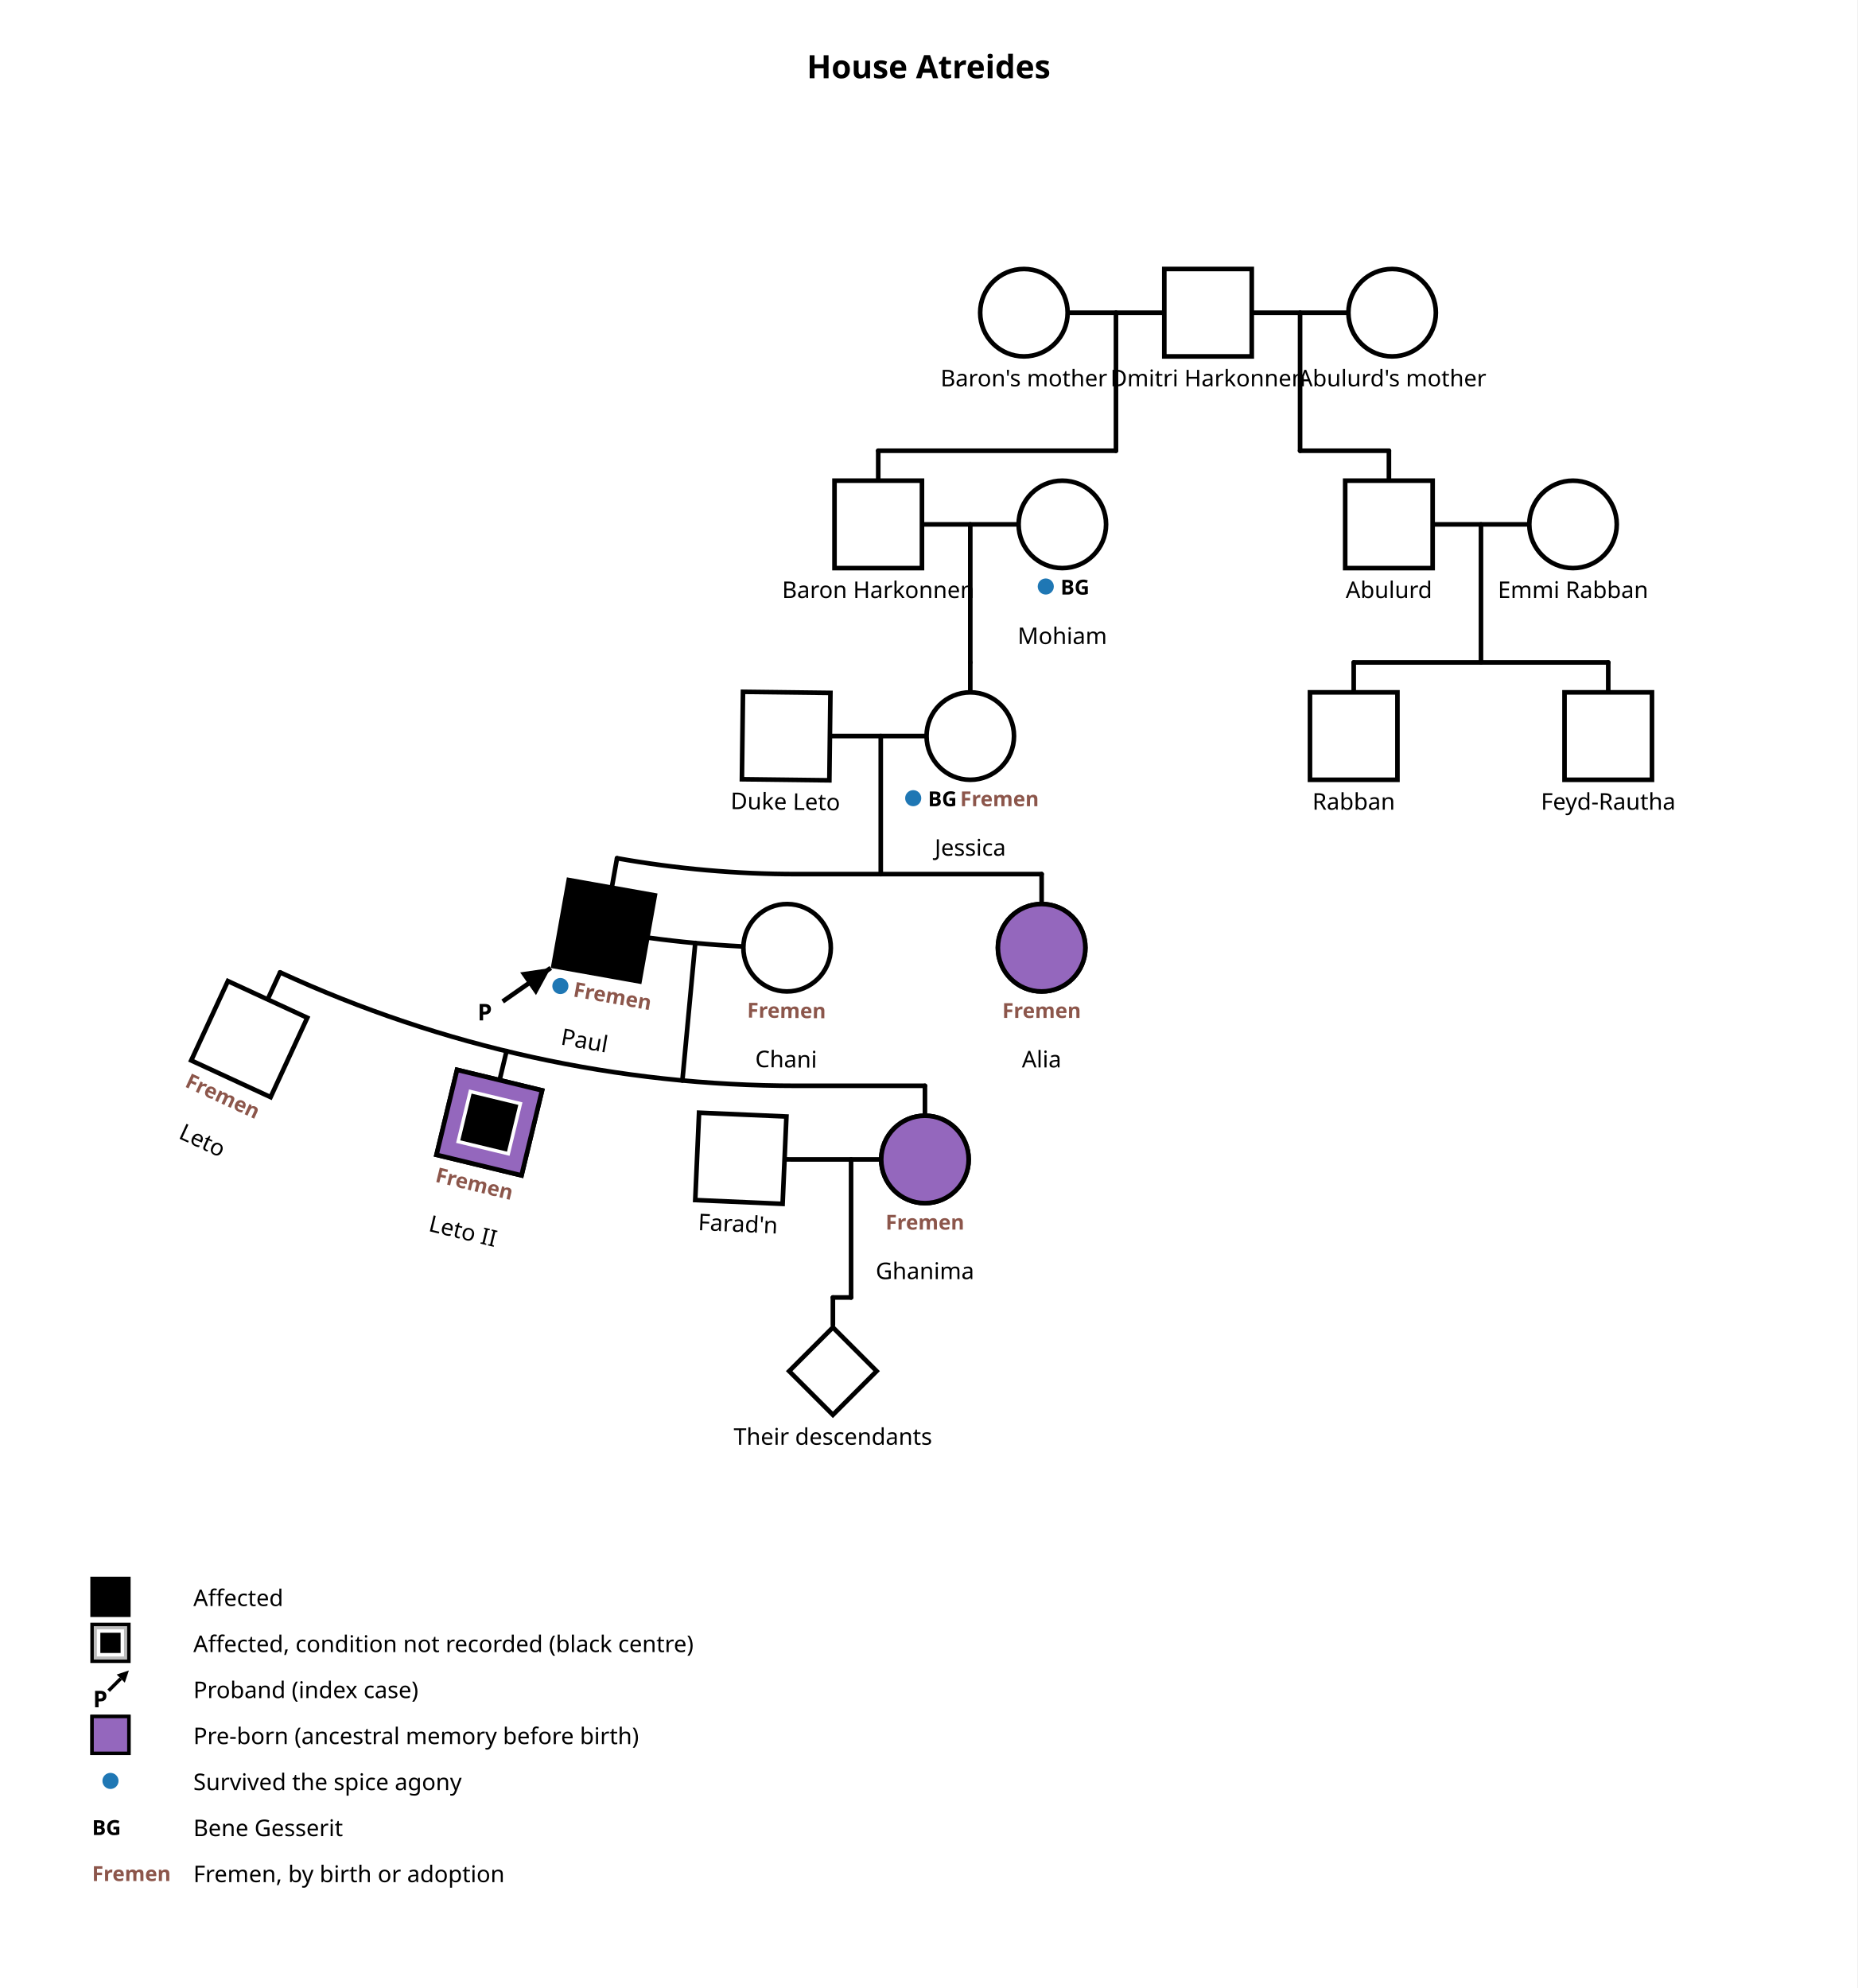
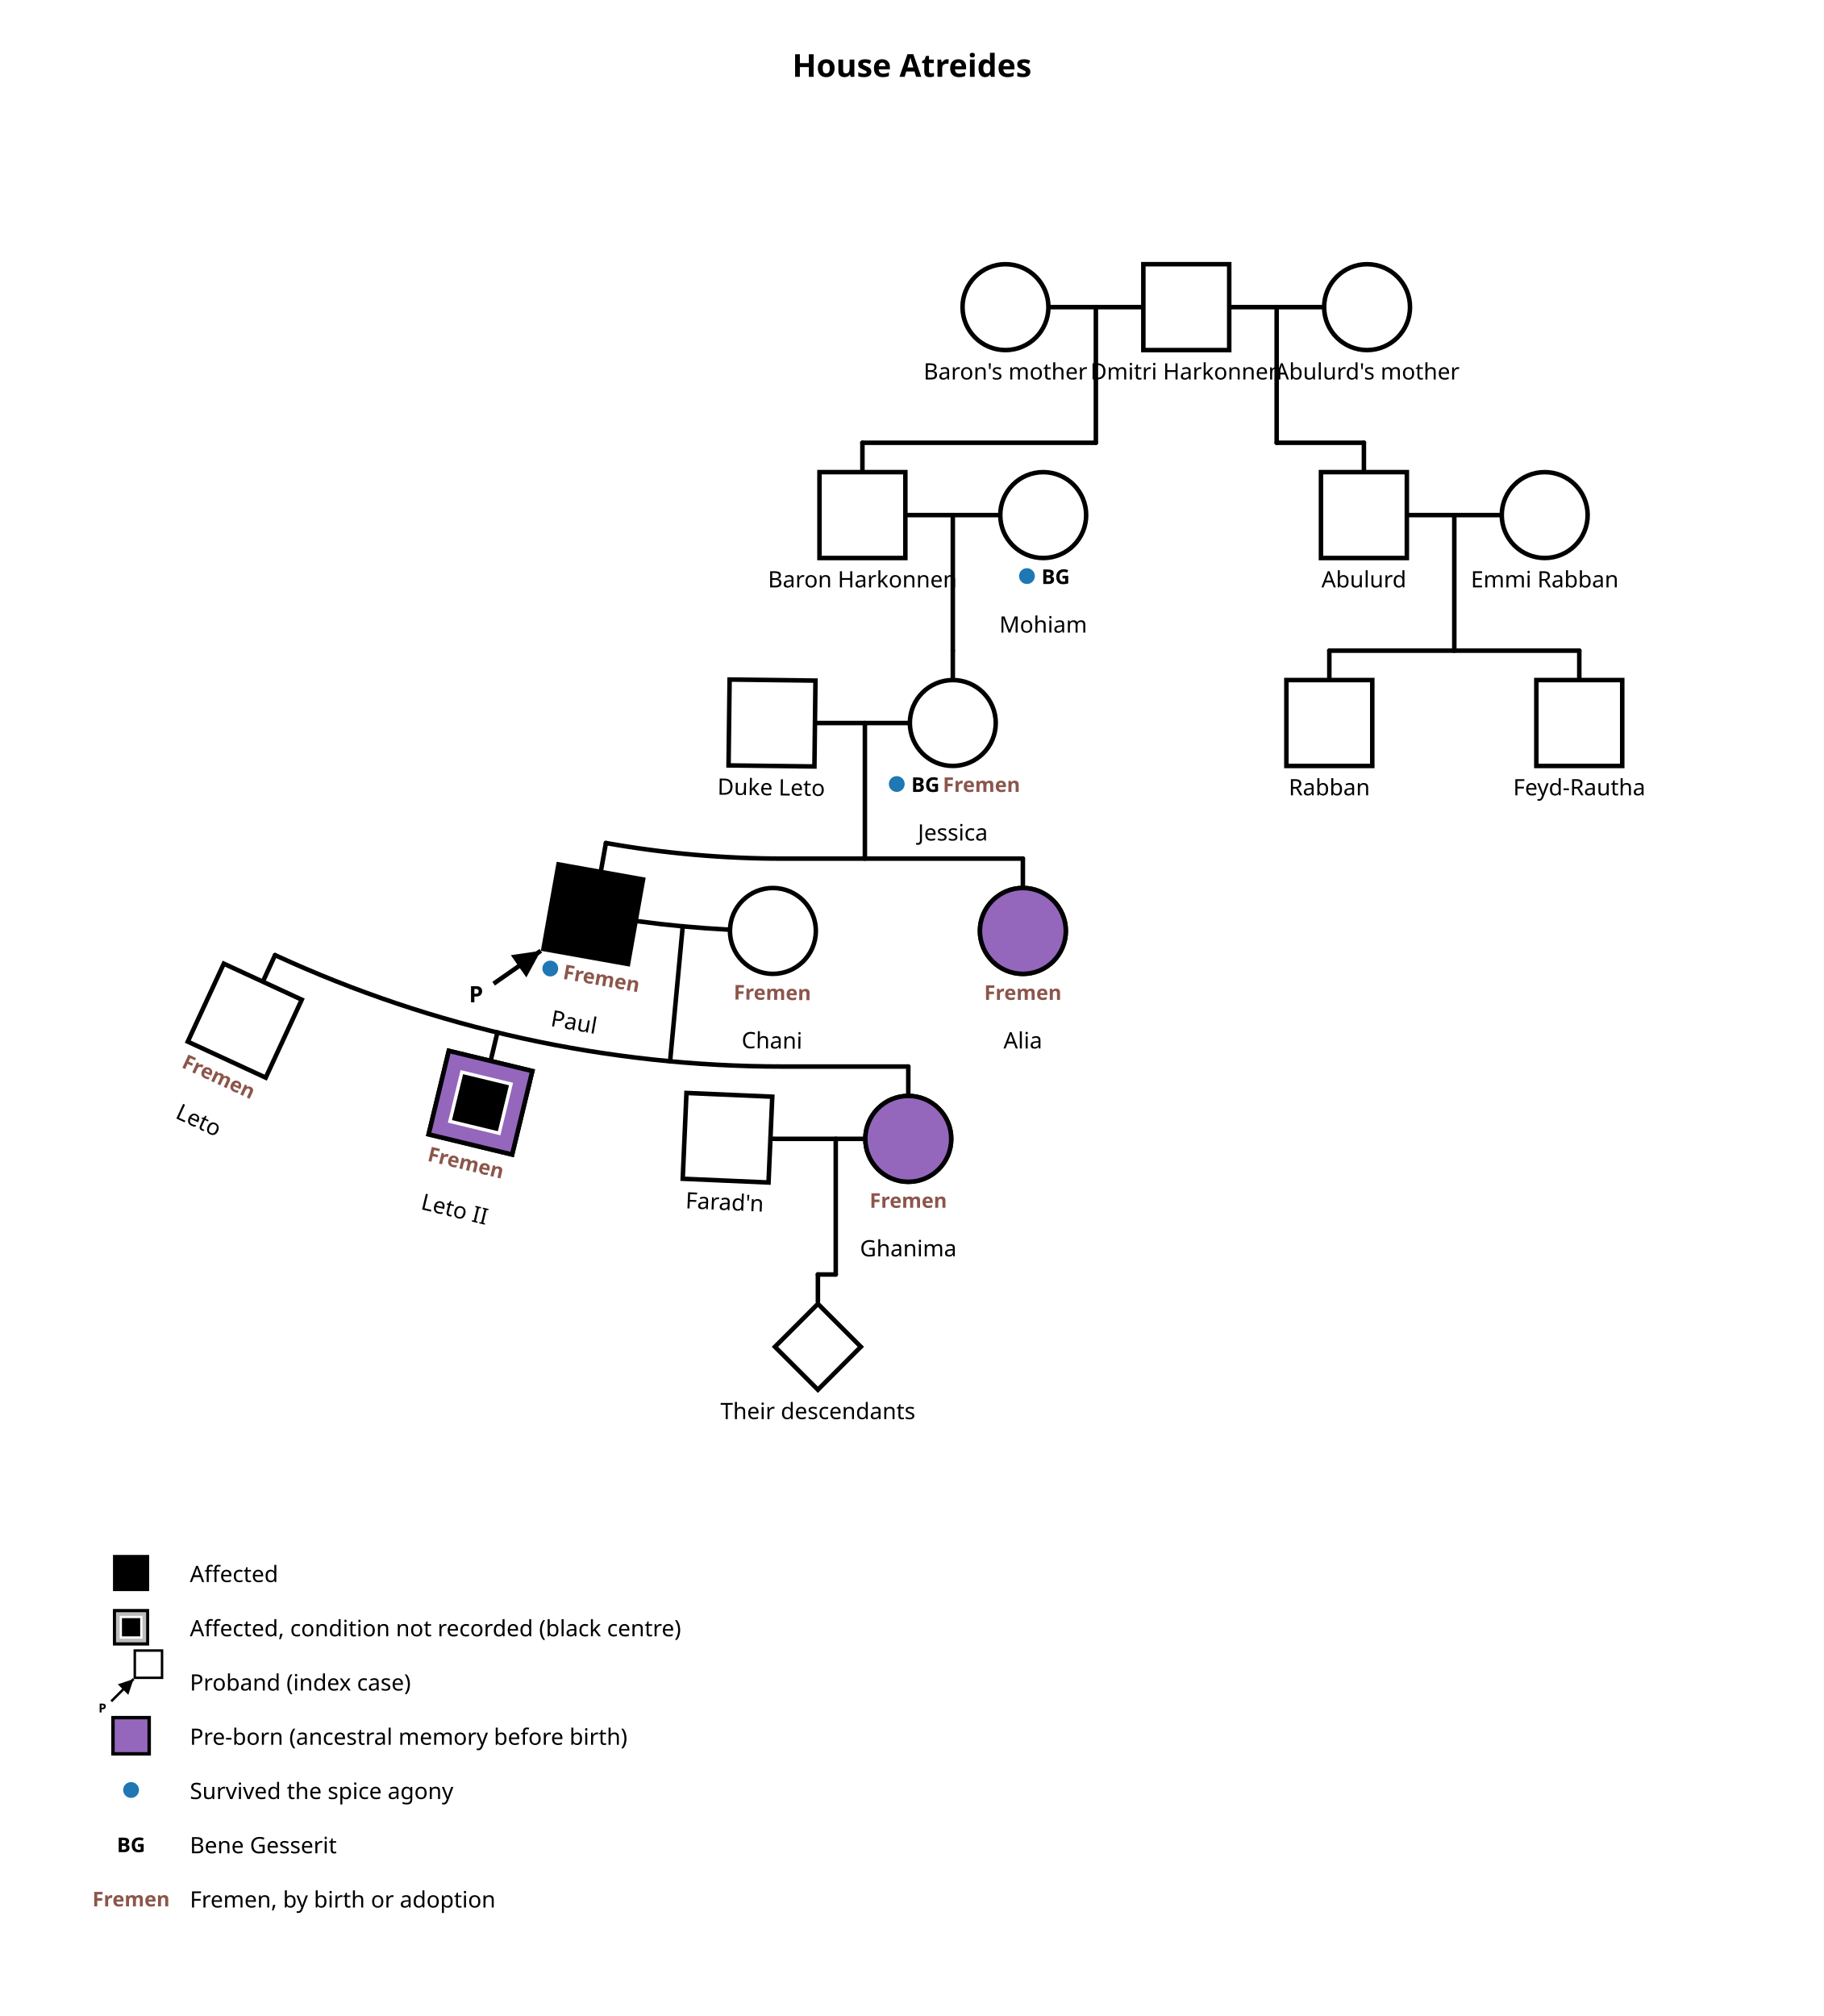
- <svg xmlns="http://www.w3.org/2000/svg" width="807" height="864" viewBox="0 0 807 864">
+ <svg xmlns="http://www.w3.org/2000/svg" width="807" height="892" viewBox="0 0 807 892">
  <defs>
    <marker id="proband-arrowhead" markerWidth="6" markerHeight="6" refX="6" refY="3" orient="auto">
      <path d="M 0 0 L 6 3 L 0 6 Z" fill="black" />
    </marker>
  </defs>
-   <rect width="807" height="864" fill="white" />
+   <rect width="807" height="892" fill="white" />
  <g class="chart-title">
    <text x="403.5" y="34" text-anchor="middle" font-family="sans-serif" font-size="14" font-weight="bold" fill="black" style="user-select:none">House Atreides</text>
  </g>
  <g transform="translate(524.9 -64.1)">
    <path d="M -80 200 L 0 200" fill="none" stroke="black" stroke-width="2" stroke-linecap="round" />
    <line x1="-40" y1="200" x2="-40" y2="260" fill="none" stroke="black" stroke-width="2" stroke-linecap="round" />
    <path d="M -143.3 260 L -40 260" fill="none" stroke="black" stroke-width="2" stroke-linecap="round" />
    <line x1="-143.3" y1="260" x2="-143.3" y2="272" fill="none" stroke="black" stroke-width="2" stroke-linecap="round" />
    <path d="M 0 200 L 80 200" fill="none" stroke="black" stroke-width="2" stroke-linecap="round" />
    <line x1="40" y1="200" x2="40" y2="260" fill="none" stroke="black" stroke-width="2" stroke-linecap="round" />
    <path d="M 40 260 L 78.6 260" fill="none" stroke="black" stroke-width="2" stroke-linecap="round" />
    <line x1="78.6" y1="260" x2="78.6" y2="272" fill="none" stroke="black" stroke-width="2" stroke-linecap="round" />
    <path d="M 78.6 292 L 158.6 292" fill="none" stroke="black" stroke-width="2" stroke-linecap="round" />
    <line x1="118.6" y1="292" x2="118.6" y2="352" fill="none" stroke="black" stroke-width="2" stroke-linecap="round" />
    <path d="M 63.3 352 L 173.9 352" fill="none" stroke="black" stroke-width="2" stroke-linecap="round" />
    <line x1="63.3" y1="352" x2="63.3" y2="364" fill="none" stroke="black" stroke-width="2" stroke-linecap="round" />
    <line x1="173.9" y1="352" x2="173.9" y2="364" fill="none" stroke="black" stroke-width="2" stroke-linecap="round" />
    <path d="M -143.3 292 L -63.3 292" fill="none" stroke="black" stroke-width="2" stroke-linecap="round" />
    <line x1="-103.3" y1="292" x2="-103.3" y2="352" fill="none" stroke="black" stroke-width="2" stroke-linecap="round" />
    <line x1="-103.3" y1="352" x2="-103.3" y2="364" fill="none" stroke="black" stroke-width="2" stroke-linecap="round" />
    <path d="M -183.3 384 A 384 384 0 0 0 -178.6 384 L -103.3 384" fill="none" stroke="black" stroke-width="2" stroke-linecap="round" />
    <line x1="-142.2" y1="384" x2="-142.2" y2="444" fill="none" stroke="black" stroke-width="2" stroke-linecap="round" />
    <path d="M -256.8 437.1 A 444 444 0 0 0 -178.6 444 L -72.3 444" fill="none" stroke="black" stroke-width="2" stroke-linecap="round" />
    <line x1="-256.8" y1="437.1" x2="-258.9" y2="448.9" fill="none" stroke="black" stroke-width="2" stroke-linecap="round" />
    <line x1="-72.3" y1="444" x2="-72.3" y2="456" fill="none" stroke="black" stroke-width="2" stroke-linecap="round" />
    <path d="M -262.4 468.6 A 476 476 0 0 0 -182.9 476" fill="none" stroke="black" stroke-width="2" stroke-linecap="round" />
    <line x1="-222.8" y1="473.9" x2="-228.4" y2="533.7" fill="none" stroke="black" stroke-width="2" stroke-linecap="round" />
    <path d="M -403.2 486.7 A 536 536 0 0 0 -178.6 536 L -123 536" fill="none" stroke="black" stroke-width="2" stroke-linecap="round" />
    <line x1="-403.2" y1="486.7" x2="-408.2" y2="497.6" fill="none" stroke="black" stroke-width="2" stroke-linecap="round" />
    <line x1="-304.8" y1="520.9" x2="-307.6" y2="532.6" fill="none" stroke="black" stroke-width="2" stroke-linecap="round" />
    <line x1="-123" y1="536" x2="-123" y2="548" fill="none" stroke="black" stroke-width="2" stroke-linecap="round" />
    <path d="M -203 567.5 A 568 568 0 0 0 -178.6 568 L -123 568" fill="none" stroke="black" stroke-width="2" stroke-linecap="round" />
    <line x1="-155.1" y1="568" x2="-155.1" y2="628" fill="none" stroke="black" stroke-width="2" stroke-linecap="round" />
    <path d="M -163 628 L -155.1 628" fill="none" stroke="black" stroke-width="2" stroke-linecap="round" />
    <line x1="-163" y1="628" x2="-163" y2="640" fill="none" stroke="black" stroke-width="2" stroke-linecap="round" />
    <g data-id="Baron_mother" transform="translate(-80 200) rotate(0)">
      <g transform="translate(-20 -20)">
        <g transform="translate(20 20)" style="user-select:none">
          <g data-name-label="true" pointer-events="none">
            <text x="0" y="32" text-anchor="middle" font-family="sans-serif" font-size="10" fill="black">Baron's mother</text>
          </g>
        </g>
        <g>
          <g>
            <circle cx="20" cy="20" r="19" stroke="black" stroke-width="2" fill="white" />
          </g>
        </g>
      </g>
    </g>
    <g data-id="Dmitri_Harkonnen" transform="translate(0 200) rotate(0)">
      <g transform="translate(-20 -20)">
        <g transform="translate(20 20)" style="user-select:none">
          <g data-name-label="true" pointer-events="none">
            <text x="0" y="32" text-anchor="middle" font-family="sans-serif" font-size="10" fill="black">Dmitri Harkonnen</text>
          </g>
        </g>
        <g>
          <g>
            <rect x="1" y="1" width="38" height="38" stroke="black" stroke-width="2" fill="white" />
          </g>
        </g>
      </g>
    </g>
    <g data-id="Abulurd_mother" transform="translate(80 200) rotate(0)">
      <g transform="translate(-20 -20)">
        <g transform="translate(20 20)" style="user-select:none">
          <g data-name-label="true" pointer-events="none">
            <text x="0" y="32" text-anchor="middle" font-family="sans-serif" font-size="10" fill="black">Abulurd's mother</text>
          </g>
        </g>
        <g>
          <g>
            <circle cx="20" cy="20" r="19" stroke="black" stroke-width="2" fill="white" />
          </g>
        </g>
      </g>
    </g>
    <g data-id="Abulurd" transform="translate(78.6 292) rotate(0)">
      <g transform="translate(-20 -20)">
        <g transform="translate(20 20)" style="user-select:none">
          <g data-name-label="true" pointer-events="none">
            <text x="0" y="32" text-anchor="middle" font-family="sans-serif" font-size="10" fill="black">Abulurd</text>
          </g>
        </g>
        <g>
          <g>
            <rect x="1" y="1" width="38" height="38" stroke="black" stroke-width="2" fill="white" />
          </g>
        </g>
      </g>
    </g>
    <g data-id="Emmi_Rabban" transform="translate(158.6 292) rotate(0)">
      <g transform="translate(-20 -20)">
        <g transform="translate(20 20)" style="user-select:none">
          <g data-name-label="true" pointer-events="none">
            <text x="0" y="32" text-anchor="middle" font-family="sans-serif" font-size="10" fill="black">Emmi Rabban</text>
          </g>
        </g>
        <g>
          <g>
            <circle cx="20" cy="20" r="19" stroke="black" stroke-width="2" fill="white" />
          </g>
        </g>
      </g>
    </g>
    <g data-id="Feyd_Rautha" transform="translate(173.9 384) rotate(0)">
      <g transform="translate(-20 -20)">
        <g transform="translate(20 20)" style="user-select:none">
          <g data-name-label="true" pointer-events="none">
            <text x="0" y="32" text-anchor="middle" font-family="sans-serif" font-size="10" fill="black">Feyd-Rautha</text>
          </g>
        </g>
        <g>
          <g>
            <rect x="1" y="1" width="38" height="38" stroke="black" stroke-width="2" fill="white" />
          </g>
        </g>
      </g>
    </g>
    <g data-id="Rabban" transform="translate(63.3 384) rotate(0)">
      <g transform="translate(-20 -20)">
        <g transform="translate(20 20)" style="user-select:none">
          <g data-name-label="true" pointer-events="none">
            <text x="0" y="32" text-anchor="middle" font-family="sans-serif" font-size="10" fill="black">Rabban</text>
          </g>
        </g>
        <g>
          <g>
            <rect x="1" y="1" width="38" height="38" stroke="black" stroke-width="2" fill="white" />
          </g>
        </g>
      </g>
    </g>
    <g data-id="Baron_Harkonnen" transform="translate(-143.3 292) rotate(0)">
      <g transform="translate(-20 -20)">
        <g transform="translate(20 20)" style="user-select:none">
          <g data-name-label="true" pointer-events="none">
            <text x="0" y="32" text-anchor="middle" font-family="sans-serif" font-size="10" fill="black">Baron Harkonnen</text>
          </g>
        </g>
        <g>
          <g>
            <rect x="1" y="1" width="38" height="38" stroke="black" stroke-width="2" fill="white" />
          </g>
        </g>
      </g>
    </g>
    <g data-id="Mohiam" transform="translate(-63.3 292) rotate(0)">
      <g transform="translate(-20 -20)">
        <g transform="translate(20 20)" style="user-select:none">
          <g data-name-label="true" pointer-events="none">
            <text x="0" y="52" text-anchor="middle" font-family="sans-serif" font-size="10" fill="black">Mohiam</text>
          </g>
        </g>
        <g>
          <g>
            <circle cx="20" cy="20" r="19" stroke="black" stroke-width="2" fill="white" />
          </g>
        </g>
        <g>
          <circle cx="12.8" cy="47" r="3.5" fill="#1f77b4" />
          <text x="25.5" y="50.5" text-anchor="middle" font-family="sans-serif" font-size="9" font-weight="bold" fill="#000000">BG</text>
        </g>
      </g>
    </g>
    <g data-id="Leto_I" transform="translate(-183.3 384) rotate(0.7)">
      <g transform="translate(-20 -20)">
        <g transform="translate(20 20)" style="user-select:none">
          <g data-name-label="true" pointer-events="none">
            <text x="0" y="32" text-anchor="middle" font-family="sans-serif" font-size="10" fill="black">Duke Leto</text>
          </g>
        </g>
        <g>
          <g>
            <rect x="1" y="1" width="38" height="38" stroke="black" stroke-width="2" fill="white" />
          </g>
        </g>
      </g>
    </g>
    <g data-id="Jessica" transform="translate(-103.3 384) rotate(0)">
      <g transform="translate(-20 -20)">
        <g transform="translate(20 20)" style="user-select:none">
          <g data-name-label="true" pointer-events="none">
            <text x="0" y="52" text-anchor="middle" font-family="sans-serif" font-size="10" fill="black">Jessica</text>
          </g>
        </g>
        <g>
          <g>
            <circle cx="20" cy="20" r="19" stroke="black" stroke-width="2" fill="white" />
          </g>
        </g>
        <g>
          <circle cx="-4.8" cy="47" r="3.5" fill="#1f77b4" />
          <text x="7.9" y="50.5" text-anchor="middle" font-family="sans-serif" font-size="9" font-weight="bold" fill="#000000">BG</text>
          <text x="32.7" y="50.5" text-anchor="middle" font-family="sans-serif" font-size="9" font-weight="bold" fill="#8c564b">Fremen</text>
        </g>
      </g>
    </g>
    <g data-id="Alia" transform="translate(-72.3 476) rotate(0)">
      <g transform="translate(-20 -20)">
        <g transform="translate(20 20)" style="user-select:none">
          <g data-name-label="true" pointer-events="none">
            <text x="0" y="52" text-anchor="middle" font-family="sans-serif" font-size="10" fill="black">Alia</text>
          </g>
        </g>
        <g>
          <g>
            <clipPath id="symbol-clip-11">
              <circle cx="20" cy="20" r="19" />
            </clipPath>
            <circle cx="20" cy="20" r="19" stroke="black" stroke-width="2" fill="white" />
            <g clip-path="url(#symbol-clip-11)">
              <g>
                <g data-tag-fill="solid">
                  <path d="M -20 20 A 40 40 0 1 1 60 20 A 40 40 0 1 1 -20 20 Z" fill="#9467bd" />
                </g>
              </g>
            </g>
            <circle cx="20" cy="20" r="19" stroke="black" stroke-width="2" fill="none" />
          </g>
        </g>
        <g>
          <text x="20" y="50.5" text-anchor="middle" font-family="sans-serif" font-size="9" font-weight="bold" fill="#8c564b">Fremen</text>
        </g>
      </g>
    </g>
    <g data-id="Paul" transform="translate(-262.4 468.6) rotate(10.1)">
      <g transform="translate(-20 -20)">
        <g transform="translate(20 20)" style="user-select:none">
          <g data-name-label="true" pointer-events="none">
            <text x="0" y="52" text-anchor="middle" font-family="sans-serif" font-size="10" fill="black">Paul</text>
          </g>
        </g>
        <g>
          <g>
            <rect x="1" y="1" width="38" height="38" stroke="black" stroke-width="2" fill="black" />
          </g>
        </g>
        <g data-arrow="proband">
          <line x1="-18" y1="58" x2="0" y2="40" stroke="black" stroke-width="2" marker-end="url(#proband-arrowhead)" />
          <rect x="-30" y="58" width="8.5" height="10" fill="white" transform="rotate(-10.1 -22 62)" />
          <text data-proband-letter="true" x="-22" y="67" transform="rotate(-10.1 -22 62)" text-anchor="end" font-family="sans-serif" font-size="10" font-weight="bold" fill="black" style="user-select:none">P</text>
        </g>
        <g>
          <circle cx="5.5" cy="47" r="3.5" fill="#1f77b4" />
          <text x="28.6" y="50.5" text-anchor="middle" font-family="sans-serif" font-size="9" font-weight="bold" fill="#8c564b">Fremen</text>
        </g>
      </g>
    </g>
    <g data-id="Chani" transform="translate(-182.9 476) rotate(0.5)">
      <g transform="translate(-20 -20)">
        <g transform="translate(20 20)" style="user-select:none">
          <g data-name-label="true" pointer-events="none">
            <text x="0" y="52" text-anchor="middle" font-family="sans-serif" font-size="10" fill="black">Chani</text>
          </g>
        </g>
        <g>
          <g>
            <circle cx="20" cy="20" r="19" stroke="black" stroke-width="2" fill="white" />
          </g>
        </g>
        <g>
          <text x="20" y="50.5" text-anchor="middle" font-family="sans-serif" font-size="9" font-weight="bold" fill="#8c564b">Fremen</text>
        </g>
      </g>
    </g>
    <g data-id="Farad_n" transform="translate(-203 567.5) rotate(2.5)">
      <g transform="translate(-20 -20)">
        <g transform="translate(20 20)" style="user-select:none">
          <g data-name-label="true" pointer-events="none">
            <text x="0" y="32" text-anchor="middle" font-family="sans-serif" font-size="10" fill="black">Farad'n</text>
          </g>
        </g>
        <g>
          <g>
            <rect x="1" y="1" width="38" height="38" stroke="black" stroke-width="2" fill="white" />
          </g>
        </g>
      </g>
    </g>
    <g data-id="Ghanima" transform="translate(-123 568) rotate(0)">
      <g transform="translate(-20 -20)">
        <g transform="translate(20 20)" style="user-select:none">
          <g data-name-label="true" pointer-events="none">
            <text x="0" y="52" text-anchor="middle" font-family="sans-serif" font-size="10" fill="black">Ghanima</text>
          </g>
        </g>
        <g>
          <g>
            <clipPath id="symbol-clip-15">
              <circle cx="20" cy="20" r="19" />
            </clipPath>
            <circle cx="20" cy="20" r="19" stroke="black" stroke-width="2" fill="white" />
            <g clip-path="url(#symbol-clip-15)">
              <g>
                <g data-tag-fill="solid">
                  <path d="M -20 20 A 40 40 0 1 1 60 20 A 40 40 0 1 1 -20 20 Z" fill="#9467bd" />
                </g>
              </g>
            </g>
            <circle cx="20" cy="20" r="19" stroke="black" stroke-width="2" fill="none" />
          </g>
        </g>
        <g>
          <text x="20" y="50.5" text-anchor="middle" font-family="sans-serif" font-size="9" font-weight="bold" fill="#8c564b">Fremen</text>
        </g>
      </g>
    </g>
    <g data-id="Atreides_line" transform="translate(-163 660) rotate(0)">
      <g transform="translate(-20 -20)">
        <g transform="translate(20 20)" style="user-select:none">
          <g data-name-label="true" pointer-events="none">
            <text x="0" y="32" text-anchor="middle" font-family="sans-serif" font-size="10" fill="black">Their descendants</text>
          </g>
        </g>
        <g>
          <g>
            <polygon points="20,1 39,20 20,39 1,20" stroke="black" stroke-width="2" fill="white" />
          </g>
        </g>
      </g>
    </g>
    <g data-id="Leto_II" transform="translate(-312.3 552) rotate(13.6)">
      <g transform="translate(-20 -20)">
        <g transform="translate(20 20)" style="user-select:none">
          <g data-name-label="true" pointer-events="none">
            <text x="0" y="52" text-anchor="middle" font-family="sans-serif" font-size="10" fill="black">Leto II</text>
          </g>
        </g>
        <g>
          <g>
            <clipPath id="symbol-clip-17">
              <rect x="1" y="1" width="38" height="38" />
            </clipPath>
            <rect x="1" y="1" width="38" height="38" stroke="black" stroke-width="2" fill="black" />
            <g clip-path="url(#symbol-clip-17)">
              <g>
                <g data-tag-fill="solid">
                  <path d="M -20 20 A 40 40 0 1 1 60 20 A 40 40 0 1 1 -20 20 Z" fill="#9467bd" />
                </g>
              </g>
            </g>
            <g transform="translate(20 20) scale(0.55) translate(-20 -20)">
              <rect x="1" y="1" width="38" height="38" fill="black" stroke="white" stroke-width="5.45" />
              <rect x="1" y="1" width="38" height="38" fill="black" stroke="none" />
            </g>
            <rect x="1" y="1" width="38" height="38" stroke="black" stroke-width="2" fill="none" />
          </g>
        </g>
        <g>
          <text x="20" y="50.5" text-anchor="middle" font-family="sans-serif" font-size="9" font-weight="bold" fill="#8c564b">Fremen</text>
        </g>
      </g>
    </g>
    <g data-id="Leto_first" transform="translate(-416.6 515.7) rotate(24.8)">
      <g transform="translate(-20 -20)">
        <g transform="translate(20 20)" style="user-select:none">
          <g data-name-label="true" pointer-events="none">
            <text x="0" y="52" text-anchor="middle" font-family="sans-serif" font-size="10" fill="black">Leto</text>
          </g>
        </g>
        <g>
          <g>
            <rect x="1" y="1" width="38" height="38" stroke="black" stroke-width="2" fill="white" />
          </g>
        </g>
        <g>
          <text x="20" y="50.5" text-anchor="middle" font-family="sans-serif" font-size="9" font-weight="bold" fill="#8c564b">Fremen</text>
        </g>
      </g>
    </g>
    <g class="consanguinity-labels">
</g>
  </g>
  <g class="pedigree-key" transform="translate(0 684)">
-     <rect x="40" y="2" width="16" height="16" fill="black" stroke="black" stroke-width="1.5" />
-     <text x="84" y="14" font-family="sans-serif" font-size="10" fill="black">Affected</text>
-     <rect x="40" y="22" width="16" height="16" fill="#bdbdbd" stroke="black" stroke-width="1.5" />
-     <g transform="translate(48 30) scale(0.55) translate(-48 -30)">
-       <rect x="40" y="22" width="16" height="16" fill="black" stroke="white" stroke-width="5.455" />
-       <rect x="40" y="22" width="16" height="16" fill="black" stroke="none" />
-     </g>
-     <text x="84" y="34" font-family="sans-serif" font-size="10" fill="black">Affected, condition not recorded (black centre)</text>
-     <line x1="47.2" y1="50.8" x2="52.46" y2="45.54" stroke="black" stroke-width="1.5" />
-     <polygon points="56,42 54.23,47.3 50.7,43.77" fill="black" />
-     <text x="46.7" y="58" text-anchor="end" font-family="sans-serif" font-size="10" font-weight="bold" fill="black">P</text>
-     <text x="84" y="54" font-family="sans-serif" font-size="10" fill="black">Proband (index case)</text>
-     <clipPath id="legend-clip-preborn">
-       <rect x="40" y="62" width="16" height="16" />
-     </clipPath>
-     <rect x="40" y="62" width="16" height="16" fill="white" stroke="black" stroke-width="1.5" />
-     <path d="M 32 70 A 16 16 0 1 1 64 70 A 16 16 0 1 1 32 70 Z" fill="#9467bd" clip-path="url(#legend-clip-preborn)" />
-     <rect x="40" y="62" width="16" height="16" fill="none" stroke="black" stroke-width="1.5" />
-     <text x="84" y="74" font-family="sans-serif" font-size="10" fill="black">Pre-born (ancestral memory before birth)</text>
-     <circle cx="48" cy="90" r="3.5" fill="#1f77b4" />
-     <text x="84" y="94" font-family="sans-serif" font-size="10" fill="black">Survived the spice agony</text>
-     <text x="40" y="113.5" font-family="sans-serif" font-size="9" font-weight="bold" fill="#000000">BG</text>
-     <text x="84" y="114" font-family="sans-serif" font-size="10" fill="black">Bene Gesserit</text>
-     <text x="40" y="133.5" font-family="sans-serif" font-size="9" font-weight="bold" fill="#8c564b">Fremen</text>
-     <text x="84" y="134" font-family="sans-serif" font-size="10" fill="black">Fremen, by birth or adoption</text>
+     <g transform="translate(58 12) scale(0.667) translate(-14 -14)">
+       <svg width="28" height="28" viewBox="-2 -2 28 28">
+         <rect x="1" y="1" width="22" height="22" stroke="black" stroke-width="2" fill="black" />
+       </svg>
+     </g>
+     <text x="84" y="16" font-family="sans-serif" font-size="10" fill="black">Affected</text>
+     <g transform="translate(58 36) scale(0.667) translate(-14 -14)">
+       <svg width="28" height="28" viewBox="-2 -2 28 28">
+         <g>
+           <g>
+             <clipPath id="legend-affected-core">
+               <rect x="1" y="1" width="22" height="22" />
+             </clipPath>
+             <rect x="1" y="1" width="22" height="22" stroke="black" stroke-width="2" fill="white" />
+             <g clip-path="url(#legend-affected-core)">
+               <g>
+                 <g data-tag-fill="solid">
+                   <path d="M -12 12 A 24 24 0 1 1 36 12 A 24 24 0 1 1 -12 12 Z" fill="#bdbdbd" />
+                 </g>
+               </g>
+             </g>
+             <g transform="translate(12 12) scale(0.55) translate(-12 -12)">
+               <rect x="1" y="1" width="22" height="22" fill="black" stroke="white" stroke-width="5.45" />
+               <rect x="1" y="1" width="22" height="22" fill="black" stroke="none" />
+             </g>
+             <rect x="1" y="1" width="22" height="22" stroke="black" stroke-width="2" fill="none" />
+           </g>
+         </g>
+       </svg>
+     </g>
+     <text x="84" y="40" font-family="sans-serif" font-size="10" fill="black">Affected, condition not recorded (black centre)</text>
+     <g transform="translate(58 60) scale(0.667) translate(-23 -23)">
+       <svg width="46" height="46" viewBox="-30 -2 56 56">
+         <defs>
+           <marker id="legend-arrowhead" markerWidth="6" markerHeight="6" refX="6" refY="3" orient="auto">
+             <polygon points="0 0, 6 3, 0 6" fill="black" />
+           </marker>
+         </defs>
+         <rect x="1" y="1" width="22" height="22" stroke="black" stroke-width="2" fill="white" />
+         <g data-arrow="proband">
+           <line x1="-18" y1="42" x2="0" y2="24" stroke="black" stroke-width="2" marker-end="url(#legend-arrowhead)" />
+           <rect x="-30" y="42" width="8.5" height="10" fill="white" />
+           <text data-proband-letter="true" x="-22" y="51" text-anchor="end" font-family="sans-serif" font-size="10" font-weight="bold" fill="black" style="user-select:none">P</text>
+         </g>
+       </svg>
+     </g>
+     <text x="84" y="64" font-family="sans-serif" font-size="10" fill="black">Proband (index case)</text>
+     <g transform="translate(58 84) scale(1) translate(-14 -14)">
+       <svg width="28" height="28" viewBox="0 0 28 28">
+         <clipPath id="legend-clip-preborn">
+           <rect x="6" y="6" width="16" height="16" />
+         </clipPath>
+         <rect x="6" y="6" width="16" height="16" fill="white" stroke="black" stroke-width="1.5" />
+         <g clip-path="url(#legend-clip-preborn)">
+           <g data-tag-fill="solid">
+             <path d="M -2 14 A 16 16 0 1 1 30 14 A 16 16 0 1 1 -2 14 Z" fill="#9467bd" />
+           </g>
+         </g>
+         <rect x="6" y="6" width="16" height="16" fill="none" stroke="black" stroke-width="1.5" />
+       </svg>
+     </g>
+     <text x="84" y="88" font-family="sans-serif" font-size="10" fill="black">Pre-born (ancestral memory before birth)</text>
+     <g transform="translate(58 108) scale(1) translate(-14 -14)">
+       <svg width="28" height="28" viewBox="0 0 28 28">
+         <circle cx="14" cy="14" r="3.5" fill="#1f77b4" />
+       </svg>
+     </g>
+     <text x="84" y="112" font-family="sans-serif" font-size="10" fill="black">Survived the spice agony</text>
+     <g transform="translate(58 132) scale(1) translate(-20 -14)">
+       <svg width="40" height="28" viewBox="0 0 40 28">
+         <text x="20" y="17.5" text-anchor="middle" font-family="sans-serif" font-size="9" font-weight="bold" fill="#000000">BG</text>
+       </svg>
+     </g>
+     <text x="84" y="136" font-family="sans-serif" font-size="10" fill="black">Bene Gesserit</text>
+     <g transform="translate(58 156) scale(1) translate(-20 -14)">
+       <svg width="40" height="28" viewBox="0 0 40 28">
+         <text x="20" y="17.5" text-anchor="middle" font-family="sans-serif" font-size="9" font-weight="bold" fill="#8c564b">Fremen</text>
+       </svg>
+     </g>
+     <text x="84" y="160" font-family="sans-serif" font-size="10" fill="black">Fremen, by birth or adoption</text>
  </g>
</svg>
